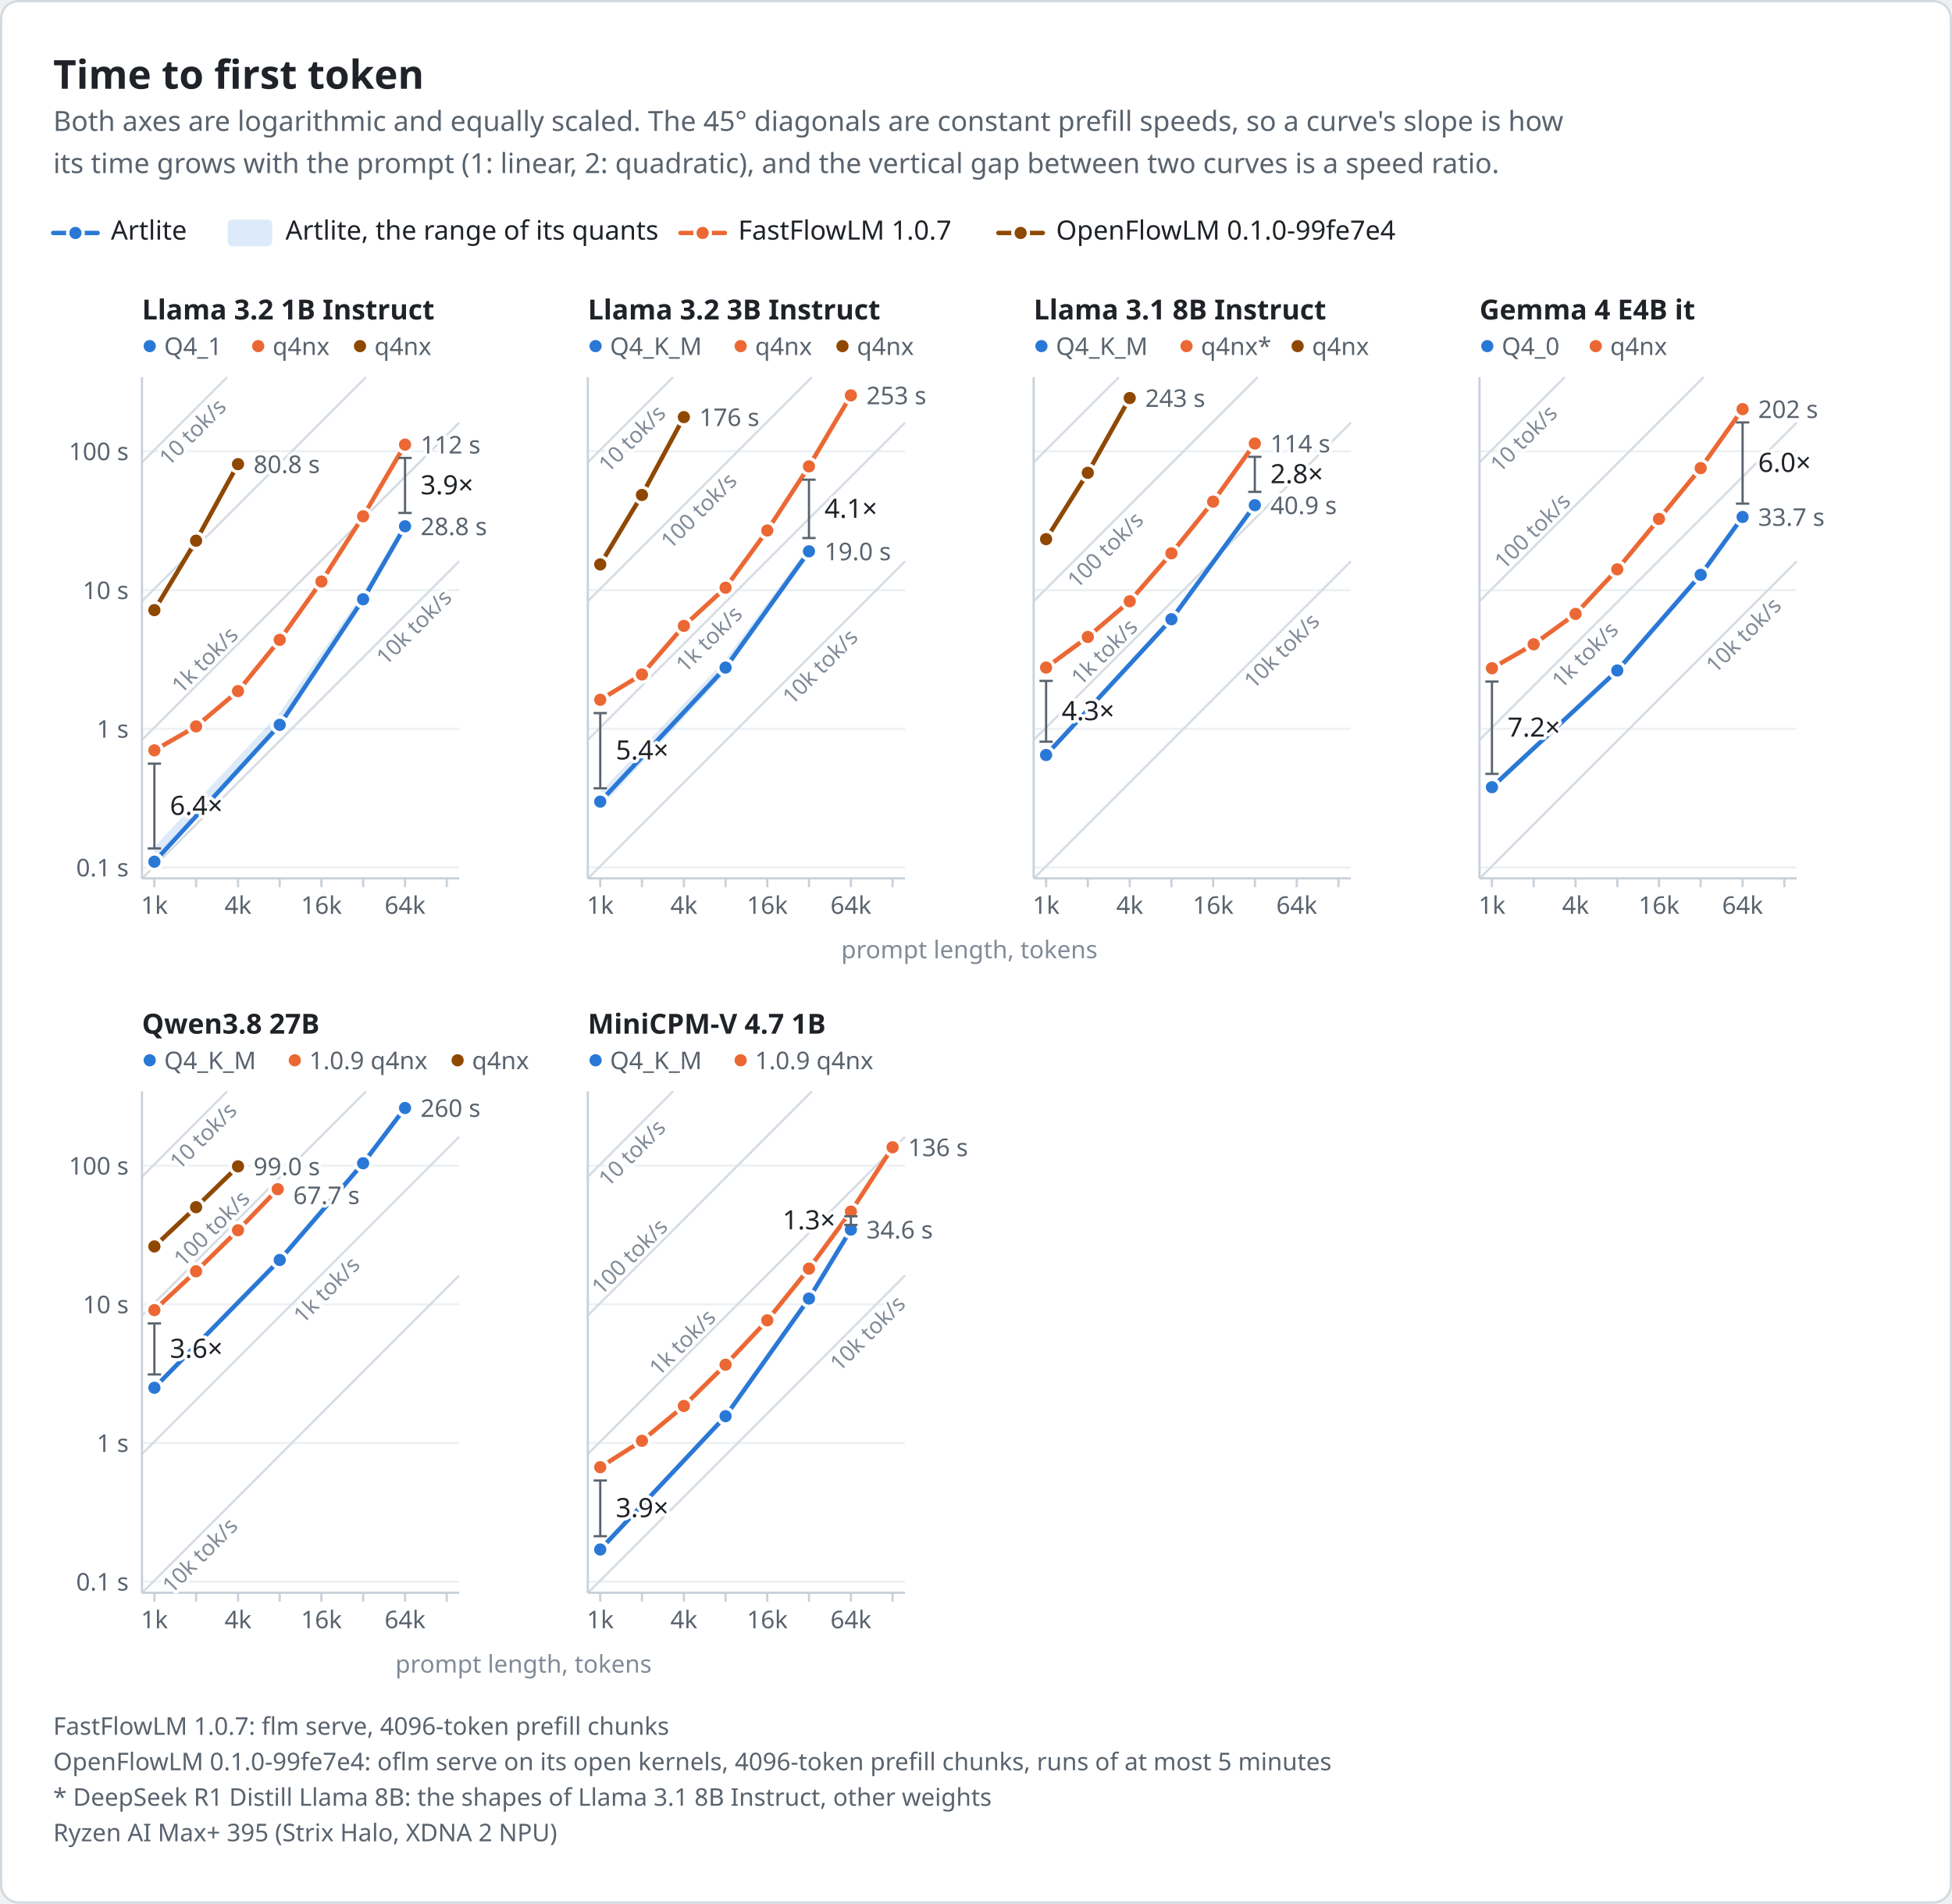
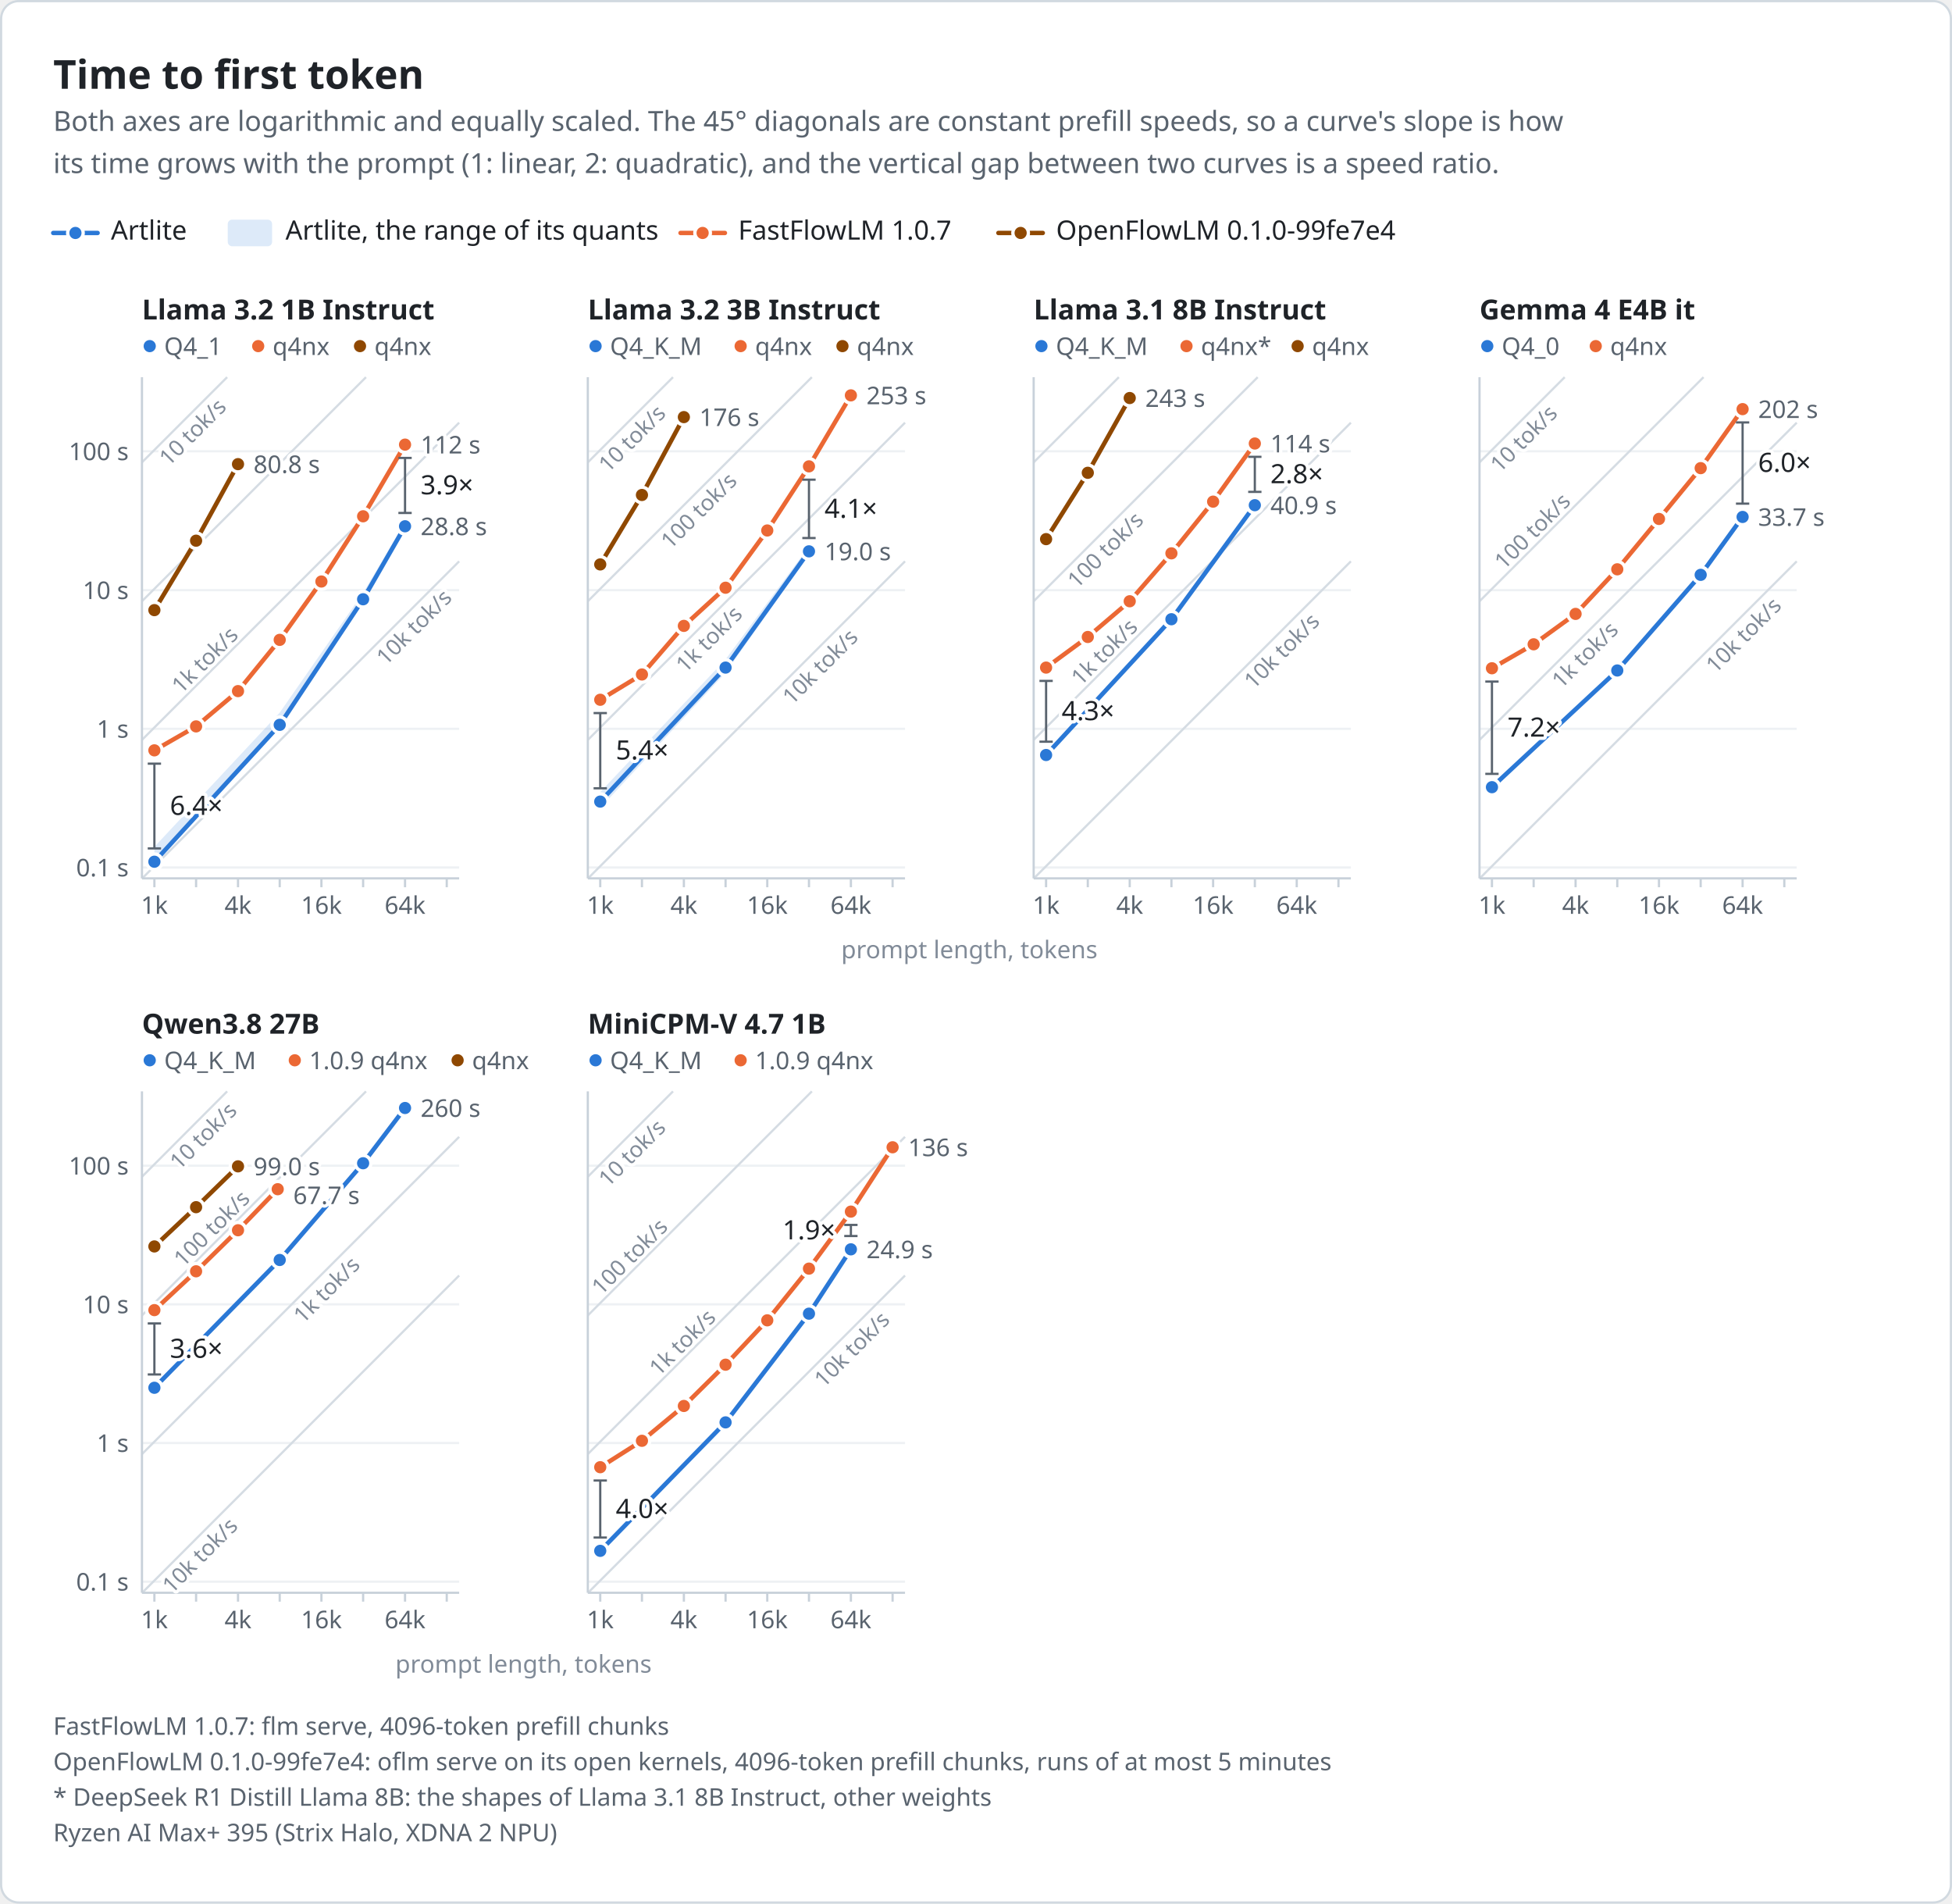
<svg xmlns="http://www.w3.org/2000/svg" width="880" height="858" viewBox="0 0 880 858" role="img" aria-labelledby="t d">
  <style>text{font-family:-apple-system, BlinkMacSystemFont, "Segoe UI", "Noto Sans", Helvetica, Arial, sans-serif;font-size:11px;fill:#59636e;font-variant-numeric:tabular-nums}.title{font-size:18px;font-weight:600;fill:#1f2328}.sub{font-size:12.5px}.h{font-size:12.5px;font-weight:600;fill:#1f2328}.lbl{font-size:12px;fill:#1f2328}.lbl2{font-size:12px}.strong{font-weight:600;fill:#1f2328}.muted{fill:#818b98}.small{font-size:10px}.halo{paint-order:stroke;stroke:#ffffff;stroke-width:3px;stroke-linejoin:round}.grid{stroke:#eef1f4}.axis{stroke:#c8d1da}.guide{stroke:#d5dce3}.bracket{stroke:#59636e;fill:none}.ft{fill:#86b6ef}.f0{fill:#2a78d6}.l0{stroke:#2a78d6;stroke-width:2;fill:none;stroke-linejoin:round;stroke-linecap:round}.d0{fill:#2a78d6;stroke:#ffffff;stroke-width:1.5}.b0{fill:#2a78d6;fill-opacity:.16}.f1{fill:#eb6834}.l1{stroke:#eb6834;stroke-width:2;fill:none;stroke-linejoin:round;stroke-linecap:round}.d1{fill:#eb6834;stroke:#ffffff;stroke-width:1.5}.b1{fill:#eb6834;fill-opacity:.16}.f2{fill:#1baf7a}.l2{stroke:#1baf7a;stroke-width:2;fill:none;stroke-linejoin:round;stroke-linecap:round}.d2{fill:#1baf7a;stroke:#ffffff;stroke-width:1.5}.b2{fill:#1baf7a;fill-opacity:.16}.f3{fill:#8f4801}.l3{stroke:#8f4801;stroke-width:2;fill:none;stroke-linejoin:round;stroke-linecap:round}.d3{fill:#8f4801;stroke:#ffffff;stroke-width:1.5}.b3{fill:#8f4801;fill-opacity:.16}</style>
  <rect x="0.5" y="0.5" width="879" height="857" rx="8" fill="#ffffff" stroke="#d1d9e0" />
  <text x="24.0" y="40.0" class="title">Time to first token</text>
  <text x="24.0" y="59.0" class="sub">Both axes are logarithmic and equally scaled. The 45° diagonals are constant prefill speeds, so a curve's slope is how</text>
  <text x="24.0" y="78.0" class="sub">its time grows with the prompt (1: linear, 2: quadratic), and the vertical gap between two curves is a speed ratio.</text>
  <line x1="24.0" y1="105.0" x2="44.0" y2="105.0" class="l0" />
  <circle cx="34" cy="105" r="3.5" class="d0" />
  <text x="50.0" y="108.0" class="lbl">Artlite</text>
  <rect x="102.672" y="99" width="20" height="12" rx="2" class="b0" />
  <text x="128.7" y="108.0" class="lbl">Artlite, the range of its quants</text>
  <line x1="306.8" y1="105.0" x2="326.8" y2="105.0" class="l1" />
  <circle cx="316.756" cy="105" r="3.5" class="d1" />
  <text x="332.8" y="108.0" class="lbl">FastFlowLM 1.0.7</text>
  <line x1="450.1" y1="105.0" x2="470.1" y2="105.0" class="l3" />
  <circle cx="460.12" cy="105" r="3.5" class="d3" />
  <text x="476.1" y="108.0" class="lbl">OpenFlowLM 0.1.0-99fe7e4</text>
  <text x="64.0" y="144.0" class="h">Llama 3.2 1B Instruct</text>
  <circle cx="67.5" cy="156.0" r="3.5" class="d0" />
  <text x="74.0" y="160.0">Q4_1</text>
  <circle cx="116.4" cy="156.0" r="3.5" class="d1" />
  <text x="122.9" y="160.0">q4nx</text>
  <circle cx="162.3" cy="156.0" r="3.5" class="d3" />
  <text x="168.8" y="160.0">q4nx</text>
  <line x1="64.0" y1="391.0" x2="207.0" y2="391.0" class="grid" />
  <text x="58.0" y="395.0" text-anchor="end">0.1 s</text>
  <line x1="64.0" y1="328.5" x2="207.0" y2="328.5" class="grid" />
  <text x="58.0" y="332.5" text-anchor="end">1 s</text>
  <line x1="64.0" y1="266.0" x2="207.0" y2="266.0" class="grid" />
  <text x="58.0" y="270.0" text-anchor="end">10 s</text>
  <line x1="64.0" y1="203.4" x2="207.0" y2="203.4" class="grid" />
  <text x="58.0" y="207.4" text-anchor="end">100 s</text>
  <line x1="64.0" y1="208.4" x2="102.4" y2="170.0" class="guide" />
  <line x1="64.0" y1="271.0" x2="165.0" y2="170.0" class="guide" />
  <line x1="64.0" y1="333.5" x2="207.0" y2="190.5" class="guide" />
  <line x1="64.1" y1="395.9" x2="207.0" y2="253.0" class="guide" />
  <line x1="64.0" y1="395.9" x2="207.0" y2="395.9" class="axis" />
  <line x1="64.0" y1="170.0" x2="64.0" y2="395.9" class="axis" />
  <line x1="69.6" y1="395.9" x2="69.6" y2="399.9" class="axis" />
  <text x="69.6" y="411.9" text-anchor="middle">1k</text>
  <line x1="88.4" y1="395.9" x2="88.4" y2="399.9" class="axis" />
  <line x1="107.3" y1="395.9" x2="107.3" y2="399.9" class="axis" />
  <text x="107.3" y="411.9" text-anchor="middle">4k</text>
  <line x1="126.1" y1="395.9" x2="126.1" y2="399.9" class="axis" />
  <line x1="144.9" y1="395.9" x2="144.9" y2="399.9" class="axis" />
  <text x="144.9" y="411.9" text-anchor="middle">16k</text>
  <line x1="163.7" y1="395.9" x2="163.7" y2="399.9" class="axis" />
  <line x1="182.6" y1="395.9" x2="182.6" y2="399.9" class="axis" />
  <text x="182.6" y="411.9" text-anchor="middle">64k</text>
  <line x1="201.4" y1="395.9" x2="201.4" y2="399.9" class="axis" />
  <polygon points="69.6,381.7 126.1,321.2 163.7,267.2 182.6,235.5 182.6,237.3 163.7,270.1 126.1,326.7 69.6,388.4" class="b0" />
  <polyline points="69.6,338.2 88.4,327.4 107.3,311.5 126.1,288.4 144.9,262.1 163.7,232.7 182.6,200.4" class="l1" />
  <circle cx="69.6" cy="338.2" r="3.5" class="d1" />
  <circle cx="88.4" cy="327.4" r="3.5" class="d1" />
  <circle cx="107.3" cy="311.5" r="3.5" class="d1" />
  <circle cx="126.1" cy="288.4" r="3.5" class="d1" />
  <circle cx="144.9" cy="262.1" r="3.5" class="d1" />
  <circle cx="163.7" cy="232.7" r="3.5" class="d1" />
  <circle cx="182.6" cy="200.4" r="3.5" class="d1" />
  <polyline points="69.6,275.0 88.4,243.7 107.3,209.2" class="l3" />
  <circle cx="69.6" cy="275.0" r="3.5" class="d3" />
  <circle cx="88.4" cy="243.7" r="3.5" class="d3" />
  <circle cx="107.3" cy="209.2" r="3.5" class="d3" />
  <polyline points="69.6,388.4 126.1,326.7 163.7,270.1 182.6,237.2" class="l0" />
  <circle cx="69.6" cy="388.4" r="3.5" class="d0" />
  <circle cx="126.1" cy="326.7" r="3.5" class="d0" />
  <circle cx="163.7" cy="270.1" r="3.5" class="d0" />
  <circle cx="182.6" cy="237.2" r="3.5" class="d0" />
  <text x="189.6" y="204.4" class="halo">112 s</text>
  <text x="114.3" y="213.2" class="halo">80.8 s</text>
  <text x="189.6" y="241.2" class="halo">28.8 s</text>
  <path d="M66.6,382.4h6M69.6,382.4V344.2M66.6,344.2h6" class="bracket" />
  <text x="76.6" y="367.3" class="lbl halo">6.4×</text>
  <path d="M179.6,231.2h6M182.6,231.2V206.4M179.6,206.4h6" class="bracket" />
  <text x="189.6" y="222.8" class="lbl halo">3.9×</text>
  <text x="89.3" y="197.2" text-anchor="middle" class="muted small halo" transform="rotate(-45.0 89.3 197.2)">10 tok/s</text>
  <text x="94.8" y="299.9" text-anchor="middle" class="muted small halo" transform="rotate(-45.0 94.8 299.9)">1k tok/s</text>
  <text x="189.1" y="285.1" text-anchor="middle" class="muted small halo" transform="rotate(-45.0 189.1 285.1)">10k tok/s</text>
  <text x="265.0" y="144.0" class="h">Llama 3.2 3B Instruct</text>
  <circle cx="268.5" cy="156.0" r="3.5" class="d0" />
  <text x="275.0" y="160.0">Q4_K_M</text>
  <circle cx="333.9" cy="156.0" r="3.5" class="d1" />
  <text x="340.4" y="160.0">q4nx</text>
  <circle cx="379.8" cy="156.0" r="3.5" class="d3" />
  <text x="386.3" y="160.0">q4nx</text>
  <line x1="265.0" y1="391.0" x2="408.0" y2="391.0" class="grid" />
  <line x1="265.0" y1="328.5" x2="408.0" y2="328.5" class="grid" />
  <line x1="265.0" y1="266.0" x2="408.0" y2="266.0" class="grid" />
  <line x1="265.0" y1="203.4" x2="408.0" y2="203.4" class="grid" />
  <line x1="265.0" y1="208.4" x2="303.4" y2="170.0" class="guide" />
  <line x1="265.0" y1="271.0" x2="366.0" y2="170.0" class="guide" />
  <line x1="265.0" y1="333.5" x2="408.0" y2="190.5" class="guide" />
  <line x1="265.1" y1="395.9" x2="408.0" y2="253.0" class="guide" />
  <line x1="265.0" y1="395.9" x2="408.0" y2="395.9" class="axis" />
  <line x1="265.0" y1="170.0" x2="265.0" y2="395.9" class="axis" />
  <line x1="270.6" y1="395.9" x2="270.6" y2="399.9" class="axis" />
  <text x="270.6" y="411.9" text-anchor="middle">1k</text>
  <line x1="289.4" y1="395.9" x2="289.4" y2="399.9" class="axis" />
  <line x1="308.3" y1="395.9" x2="308.3" y2="399.9" class="axis" />
  <text x="308.3" y="411.9" text-anchor="middle">4k</text>
  <line x1="327.1" y1="395.9" x2="327.1" y2="399.9" class="axis" />
  <line x1="345.9" y1="395.9" x2="345.9" y2="399.9" class="axis" />
  <text x="345.9" y="411.9" text-anchor="middle">16k</text>
  <line x1="364.7" y1="395.9" x2="364.7" y2="399.9" class="axis" />
  <line x1="383.6" y1="395.9" x2="383.6" y2="399.9" class="axis" />
  <text x="383.6" y="411.9" text-anchor="middle">64k</text>
  <line x1="402.4" y1="395.9" x2="402.4" y2="399.9" class="axis" />
  <polygon points="270.6,357.0 327.1,297.2 364.7,246.3 364.7,249.9 327.1,303.2 270.6,364.2" class="b0" />
  <polyline points="270.6,315.4 289.4,304.0 308.3,282.1 327.1,264.9 345.9,239.1 364.7,210.2 383.6,178.2" class="l1" />
  <circle cx="270.6" cy="315.4" r="3.5" class="d1" />
  <circle cx="289.4" cy="304.0" r="3.5" class="d1" />
  <circle cx="308.3" cy="282.1" r="3.5" class="d1" />
  <circle cx="327.1" cy="264.9" r="3.5" class="d1" />
  <circle cx="345.9" cy="239.1" r="3.5" class="d1" />
  <circle cx="364.7" cy="210.2" r="3.5" class="d1" />
  <circle cx="383.6" cy="178.2" r="3.5" class="d1" />
  <polyline points="270.6,254.4 289.4,223.1 308.3,188.0" class="l3" />
  <circle cx="270.6" cy="254.4" r="3.5" class="d3" />
  <circle cx="289.4" cy="223.1" r="3.5" class="d3" />
  <circle cx="308.3" cy="188.0" r="3.5" class="d3" />
  <polyline points="270.6,361.3 327.1,300.9 364.7,248.5" class="l0" />
  <circle cx="270.6" cy="361.3" r="3.5" class="d0" />
  <circle cx="327.1" cy="300.9" r="3.5" class="d0" />
  <circle cx="364.7" cy="248.5" r="3.5" class="d0" />
  <text x="390.6" y="182.2" class="halo">253 s</text>
  <text x="315.3" y="192.0" class="halo">176 s</text>
  <text x="371.7" y="252.5" class="halo">19.0 s</text>
  <path d="M267.6,355.3h6M270.6,355.3V321.4M267.6,321.4h6" class="bracket" />
  <text x="277.6" y="342.3" class="lbl halo">5.4×</text>
  <path d="M361.7,242.5h6M364.7,242.5V216.2M361.7,216.2h6" class="bracket" />
  <text x="371.7" y="233.4" class="lbl halo">4.1×</text>
  <text x="287.4" y="200.1" text-anchor="middle" class="muted small halo" transform="rotate(-45.0 287.4 200.1)">10 tok/s</text>
  <text x="317.5" y="232.6" text-anchor="middle" class="muted small halo" transform="rotate(-45.0 317.5 232.6)">100 tok/s</text>
  <text x="322.1" y="290.5" text-anchor="middle" class="muted small halo" transform="rotate(-45.0 322.1 290.5)">1k tok/s</text>
  <text x="372.2" y="302.9" text-anchor="middle" class="muted small halo" transform="rotate(-45.0 372.2 302.9)">10k tok/s</text>
  <text x="466.0" y="144.0" class="h">Llama 3.1 8B Instruct</text>
  <circle cx="469.5" cy="156.0" r="3.5" class="d0" />
  <text x="476.0" y="160.0">Q4_K_M</text>
  <circle cx="534.9" cy="156.0" r="3.5" class="d1" />
  <text x="541.4" y="160.0">q4nx*</text>
  <circle cx="585.0" cy="156.0" r="3.5" class="d3" />
  <text x="591.5" y="160.0">q4nx</text>
  <line x1="466.0" y1="391.0" x2="609.0" y2="391.0" class="grid" />
  <line x1="466.0" y1="328.5" x2="609.0" y2="328.5" class="grid" />
  <line x1="466.0" y1="266.0" x2="609.0" y2="266.0" class="grid" />
  <line x1="466.0" y1="203.4" x2="609.0" y2="203.4" class="grid" />
  <line x1="466.0" y1="208.4" x2="504.4" y2="170.0" class="guide" />
  <line x1="466.0" y1="271.0" x2="567.0" y2="170.0" class="guide" />
  <line x1="466.0" y1="333.5" x2="609.0" y2="190.5" class="guide" />
  <line x1="466.1" y1="395.9" x2="609.0" y2="253.0" class="guide" />
  <line x1="466.0" y1="395.9" x2="609.0" y2="395.9" class="axis" />
  <line x1="466.0" y1="170.0" x2="466.0" y2="395.9" class="axis" />
  <line x1="471.6" y1="395.9" x2="471.6" y2="399.9" class="axis" />
  <text x="471.6" y="411.9" text-anchor="middle">1k</text>
  <line x1="490.4" y1="395.9" x2="490.4" y2="399.9" class="axis" />
  <line x1="509.3" y1="395.9" x2="509.3" y2="399.9" class="axis" />
  <text x="509.3" y="411.9" text-anchor="middle">4k</text>
  <line x1="528.1" y1="395.9" x2="528.1" y2="399.9" class="axis" />
  <line x1="546.9" y1="395.9" x2="546.9" y2="399.9" class="axis" />
  <text x="546.9" y="411.9" text-anchor="middle">16k</text>
  <line x1="565.7" y1="395.9" x2="565.7" y2="399.9" class="axis" />
  <line x1="584.6" y1="395.9" x2="584.6" y2="399.9" class="axis" />
  <text x="584.6" y="411.9" text-anchor="middle">64k</text>
  <line x1="603.4" y1="395.9" x2="603.4" y2="399.9" class="axis" />
  <polygon points="471.6,340.3 528.1,279.1 565.7,227.7 565.7,228.4 528.1,280.3 471.6,341.7" class="b0" />
  <polyline points="471.6,300.9 490.4,287.1 509.3,271.0 528.1,249.4 546.9,226.1 565.7,199.9" class="l1" />
  <circle cx="471.6" cy="300.9" r="3.5" class="d1" />
  <circle cx="490.4" cy="287.1" r="3.5" class="d1" />
  <circle cx="509.3" cy="271.0" r="3.5" class="d1" />
  <circle cx="528.1" cy="249.4" r="3.5" class="d1" />
  <circle cx="546.9" cy="226.1" r="3.5" class="d1" />
  <circle cx="565.7" cy="199.9" r="3.5" class="d1" />
  <polyline points="471.6,243.0 490.4,213.1 509.3,179.4" class="l3" />
  <circle cx="471.6" cy="243.0" r="3.5" class="d3" />
  <circle cx="490.4" cy="213.1" r="3.5" class="d3" />
  <circle cx="509.3" cy="179.4" r="3.5" class="d3" />
  <polyline points="471.6,340.3 528.1,279.1 565.7,227.7" class="l0" />
  <circle cx="471.6" cy="340.3" r="3.5" class="d0" />
  <circle cx="528.1" cy="279.1" r="3.5" class="d0" />
  <circle cx="565.7" cy="227.7" r="3.5" class="d0" />
  <text x="516.3" y="183.4" class="halo">243 s</text>
  <text x="572.7" y="203.9" class="halo">114 s</text>
  <text x="572.7" y="231.7" class="halo">40.9 s</text>
  <path d="M468.6,334.3h6M471.6,334.3V306.9M468.6,306.9h6" class="bracket" />
  <text x="478.6" y="324.6" class="lbl halo">4.3×</text>
  <path d="M562.7,221.7h6M565.7,221.7V205.9M562.7,205.9h6" class="bracket" />
  <text x="572.7" y="217.8" class="lbl halo">2.8×</text>
  <text x="500.8" y="250.3" text-anchor="middle" class="muted small halo" transform="rotate(-45.0 500.8 250.3)">100 tok/s</text>
  <text x="500.3" y="296.3" text-anchor="middle" class="muted small halo" transform="rotate(-45.0 500.3 296.3)">1k tok/s</text>
  <text x="580.3" y="295.8" text-anchor="middle" class="muted small halo" transform="rotate(-45.0 580.3 295.8)">10k tok/s</text>
  <text x="667.0" y="144.0" class="h">Gemma 4 E4B it</text>
  <circle cx="670.5" cy="156.0" r="3.5" class="d0" />
  <text x="677.0" y="160.0">Q4_0</text>
  <circle cx="719.4" cy="156.0" r="3.5" class="d1" />
  <text x="725.9" y="160.0">q4nx</text>
  <line x1="667.0" y1="391.0" x2="810.0" y2="391.0" class="grid" />
  <line x1="667.0" y1="328.5" x2="810.0" y2="328.5" class="grid" />
  <line x1="667.0" y1="266.0" x2="810.0" y2="266.0" class="grid" />
  <line x1="667.0" y1="203.4" x2="810.0" y2="203.4" class="grid" />
  <line x1="667.0" y1="208.4" x2="705.4" y2="170.0" class="guide" />
  <line x1="667.0" y1="271.0" x2="768.0" y2="170.0" class="guide" />
  <line x1="667.0" y1="333.5" x2="810.0" y2="190.5" class="guide" />
  <line x1="667.1" y1="395.9" x2="810.0" y2="253.0" class="guide" />
  <line x1="667.0" y1="395.9" x2="810.0" y2="395.9" class="axis" />
  <line x1="667.0" y1="170.0" x2="667.0" y2="395.9" class="axis" />
  <line x1="672.6" y1="395.9" x2="672.6" y2="399.9" class="axis" />
  <text x="672.6" y="411.9" text-anchor="middle">1k</text>
  <line x1="691.4" y1="395.9" x2="691.4" y2="399.9" class="axis" />
  <line x1="710.3" y1="395.9" x2="710.3" y2="399.9" class="axis" />
  <text x="710.3" y="411.9" text-anchor="middle">4k</text>
  <line x1="729.1" y1="395.9" x2="729.1" y2="399.9" class="axis" />
  <line x1="747.9" y1="395.9" x2="747.9" y2="399.9" class="axis" />
  <text x="747.9" y="411.9" text-anchor="middle">16k</text>
  <line x1="766.7" y1="395.9" x2="766.7" y2="399.9" class="axis" />
  <line x1="785.6" y1="395.9" x2="785.6" y2="399.9" class="axis" />
  <text x="785.6" y="411.9" text-anchor="middle">64k</text>
  <line x1="804.4" y1="395.9" x2="804.4" y2="399.9" class="axis" />
  <polyline points="672.6,301.2 691.4,290.4 710.3,276.7 729.1,256.6 747.9,233.9 766.7,211.0 785.6,184.4" class="l1" />
  <circle cx="672.6" cy="301.2" r="3.5" class="d1" />
  <circle cx="691.4" cy="290.4" r="3.5" class="d1" />
  <circle cx="710.3" cy="276.7" r="3.5" class="d1" />
  <circle cx="729.1" cy="256.6" r="3.5" class="d1" />
  <circle cx="747.9" cy="233.9" r="3.5" class="d1" />
  <circle cx="766.7" cy="211.0" r="3.5" class="d1" />
  <circle cx="785.6" cy="184.4" r="3.5" class="d1" />
  <polyline points="672.6,354.8 729.1,302.2 766.7,259.1 785.6,233.0" class="l0" />
  <circle cx="672.6" cy="354.8" r="3.5" class="d0" />
  <circle cx="729.1" cy="302.2" r="3.5" class="d0" />
  <circle cx="766.7" cy="259.1" r="3.5" class="d0" />
  <circle cx="785.6" cy="233.0" r="3.5" class="d0" />
  <text x="792.6" y="188.4" class="halo">202 s</text>
  <text x="792.6" y="237.0" class="halo">33.7 s</text>
  <path d="M669.6,348.8h6M672.6,348.8V307.2M669.6,307.2h6" class="bracket" />
  <text x="679.6" y="332.0" class="lbl halo">7.2×</text>
  <path d="M782.6,227.0h6M785.6,227.0V190.4M782.6,190.4h6" class="bracket" />
  <text x="792.6" y="212.7" class="lbl halo">6.0×</text>
  <text x="689.4" y="200.1" text-anchor="middle" class="muted small halo" transform="rotate(-45.0 689.4 200.1)">10 tok/s</text>
  <text x="693.3" y="241.8" text-anchor="middle" class="muted small halo" transform="rotate(-45.0 693.3 241.8)">100 tok/s</text>
  <text x="717.0" y="297.6" text-anchor="middle" class="muted small halo" transform="rotate(-45.0 717.0 297.6)">1k tok/s</text>
  <text x="788.5" y="288.7" text-anchor="middle" class="muted small halo" transform="rotate(-45.0 788.5 288.7)">10k tok/s</text>
  <text x="437.0" y="431.9" text-anchor="middle" class="muted">prompt length, tokens</text>
  <text x="64.0" y="465.9" class="h">Qwen3.8 27B</text>
  <circle cx="67.5" cy="477.9" r="3.5" class="d0" />
  <text x="74.0" y="481.9">Q4_K_M</text>
  <circle cx="132.9" cy="477.9" r="3.5" class="d1" />
  <text x="139.4" y="481.9">1.0.9 q4nx</text>
  <circle cx="206.3" cy="477.9" r="3.5" class="d3" />
  <text x="212.8" y="481.9">q4nx</text>
  <line x1="64.0" y1="712.9" x2="207.0" y2="712.9" class="grid" />
  <text x="58.0" y="716.9" text-anchor="end">0.1 s</text>
  <line x1="64.0" y1="650.4" x2="207.0" y2="650.4" class="grid" />
  <text x="58.0" y="654.4" text-anchor="end">1 s</text>
  <line x1="64.0" y1="587.9" x2="207.0" y2="587.9" class="grid" />
  <text x="58.0" y="591.9" text-anchor="end">10 s</text>
  <line x1="64.0" y1="525.4" x2="207.0" y2="525.4" class="grid" />
  <text x="58.0" y="529.4" text-anchor="end">100 s</text>
  <line x1="64.0" y1="530.4" x2="102.4" y2="491.9" class="guide" />
  <line x1="64.0" y1="592.9" x2="165.0" y2="491.9" class="guide" />
  <line x1="64.0" y1="655.4" x2="207.0" y2="512.4" class="guide" />
  <line x1="64.1" y1="717.9" x2="207.0" y2="574.9" class="guide" />
  <line x1="64.0" y1="717.9" x2="207.0" y2="717.9" class="axis" />
  <line x1="64.0" y1="491.9" x2="64.0" y2="717.9" class="axis" />
  <line x1="69.6" y1="717.9" x2="69.6" y2="721.9" class="axis" />
  <text x="69.6" y="733.9" text-anchor="middle">1k</text>
  <line x1="88.4" y1="717.9" x2="88.4" y2="721.9" class="axis" />
  <line x1="107.3" y1="717.9" x2="107.3" y2="721.9" class="axis" />
  <text x="107.3" y="733.9" text-anchor="middle">4k</text>
  <line x1="126.1" y1="717.9" x2="126.1" y2="721.9" class="axis" />
  <line x1="144.9" y1="717.9" x2="144.9" y2="721.9" class="axis" />
  <text x="144.9" y="733.9" text-anchor="middle">16k</text>
  <line x1="163.7" y1="717.9" x2="163.7" y2="721.9" class="axis" />
  <line x1="182.6" y1="717.9" x2="182.6" y2="721.9" class="axis" />
  <text x="182.6" y="733.9" text-anchor="middle">64k</text>
  <line x1="201.4" y1="717.9" x2="201.4" y2="721.9" class="axis" />
  <polyline points="69.6,590.5 88.4,573.0 107.3,554.5 125.2,536.0" class="l1" />
  <circle cx="69.6" cy="590.5" r="3.5" class="d1" />
  <circle cx="88.4" cy="573.0" r="3.5" class="d1" />
  <circle cx="107.3" cy="554.5" r="3.5" class="d1" />
  <circle cx="125.2" cy="536.0" r="3.5" class="d1" />
  <polyline points="69.6,561.8 88.4,544.1 107.3,525.7" class="l3" />
  <circle cx="69.6" cy="561.8" r="3.5" class="d3" />
  <circle cx="88.4" cy="544.1" r="3.5" class="d3" />
  <circle cx="107.3" cy="525.7" r="3.5" class="d3" />
  <polyline points="69.6,625.5 126.1,567.9 163.7,524.3 182.6,499.4" class="l0" />
  <circle cx="69.6" cy="625.5" r="3.5" class="d0" />
  <circle cx="126.1" cy="567.9" r="3.5" class="d0" />
  <circle cx="163.7" cy="524.3" r="3.5" class="d0" />
  <circle cx="182.6" cy="499.4" r="3.5" class="d0" />
  <text x="189.6" y="503.4" class="halo">260 s</text>
  <text x="114.3" y="529.7" class="halo">99.0 s</text>
  <text x="132.2" y="542.7" class="halo">67.7 s</text>
  <path d="M66.6,619.5h6M69.6,619.5V596.5M66.6,596.5h6" class="bracket" />
  <text x="76.6" y="612.0" class="lbl halo">3.6×</text>
  <text x="94.1" y="514.4" text-anchor="middle" class="muted small halo" transform="rotate(-45.0 94.1 514.4)">10 tok/s</text>
  <text x="97.9" y="556.1" text-anchor="middle" class="muted small halo" transform="rotate(-45.0 97.9 556.1)">100 tok/s</text>
  <text x="149.7" y="583.8" text-anchor="middle" class="muted small halo" transform="rotate(-45.0 149.7 583.8)">1k tok/s</text>
  <text x="92.6" y="703.5" text-anchor="middle" class="muted small halo" transform="rotate(-45.0 92.6 703.5)">10k tok/s</text>
  <text x="265.0" y="465.9" class="h">MiniCPM-V 4.7 1B</text>
  <circle cx="268.5" cy="477.9" r="3.5" class="d0" />
  <text x="275.0" y="481.9">Q4_K_M</text>
  <circle cx="333.9" cy="477.9" r="3.5" class="d1" />
  <text x="340.4" y="481.9">1.0.9 q4nx</text>
  <line x1="265.0" y1="712.9" x2="408.0" y2="712.9" class="grid" />
  <line x1="265.0" y1="650.4" x2="408.0" y2="650.4" class="grid" />
  <line x1="265.0" y1="587.9" x2="408.0" y2="587.9" class="grid" />
  <line x1="265.0" y1="525.4" x2="408.0" y2="525.4" class="grid" />
  <line x1="265.0" y1="530.4" x2="303.4" y2="491.9" class="guide" />
  <line x1="265.0" y1="592.9" x2="366.0" y2="491.9" class="guide" />
  <line x1="265.0" y1="655.4" x2="408.0" y2="512.4" class="guide" />
  <line x1="265.1" y1="717.9" x2="408.0" y2="574.9" class="guide" />
  <line x1="265.0" y1="717.9" x2="408.0" y2="717.9" class="axis" />
  <line x1="265.0" y1="491.9" x2="265.0" y2="717.9" class="axis" />
  <line x1="270.6" y1="717.9" x2="270.6" y2="721.9" class="axis" />
  <text x="270.6" y="733.9" text-anchor="middle">1k</text>
  <line x1="289.4" y1="717.9" x2="289.4" y2="721.9" class="axis" />
  <line x1="308.3" y1="717.9" x2="308.3" y2="721.9" class="axis" />
  <text x="308.3" y="733.9" text-anchor="middle">4k</text>
  <line x1="327.1" y1="717.9" x2="327.1" y2="721.9" class="axis" />
  <line x1="345.9" y1="717.9" x2="345.9" y2="721.9" class="axis" />
  <text x="345.9" y="733.9" text-anchor="middle">16k</text>
  <line x1="364.7" y1="717.9" x2="364.7" y2="721.9" class="axis" />
  <line x1="383.6" y1="717.9" x2="383.6" y2="721.9" class="axis" />
  <text x="383.6" y="733.9" text-anchor="middle">64k</text>
  <line x1="402.4" y1="717.9" x2="402.4" y2="721.9" class="axis" />
  <polyline points="270.6,661.3 289.4,649.4 308.3,633.7 327.1,615.1 345.9,595.1 364.7,571.8 383.6,546.1 402.4,517.1" class="l1" />
  <circle cx="270.6" cy="661.3" r="3.5" class="d1" />
  <circle cx="289.4" cy="649.4" r="3.5" class="d1" />
  <circle cx="308.3" cy="633.7" r="3.5" class="d1" />
  <circle cx="327.1" cy="615.1" r="3.5" class="d1" />
  <circle cx="345.9" cy="595.1" r="3.5" class="d1" />
  <circle cx="364.7" cy="571.8" r="3.5" class="d1" />
  <circle cx="383.6" cy="546.1" r="3.5" class="d1" />
  <circle cx="402.4" cy="517.1" r="3.5" class="d1" />
-   <polyline points="270.6,698.4 327.1,638.3 364.7,585.3 383.6,554.2" class="l0" />
-   <circle cx="270.6" cy="698.4" r="3.5" class="d0" />
-   <circle cx="327.1" cy="638.3" r="3.5" class="d0" />
-   <circle cx="364.7" cy="585.3" r="3.5" class="d0" />
-   <circle cx="383.6" cy="554.2" r="3.5" class="d0" />
+   <polyline points="270.6,699.0 327.1,641.1 364.7,592.1 383.6,563.1" class="l0" />
+   <circle cx="270.6" cy="699.0" r="3.5" class="d0" />
+   <circle cx="327.1" cy="641.1" r="3.5" class="d0" />
+   <circle cx="364.7" cy="592.1" r="3.5" class="d0" />
+   <circle cx="383.6" cy="563.1" r="3.5" class="d0" />
  <text x="409.4" y="521.1" class="halo">136 s</text>
-   <text x="390.6" y="558.2" class="halo">34.6 s</text>
-   <path d="M267.6,692.4h6M270.6,692.4V667.3M267.6,667.3h6" class="bracket" />
-   <text x="277.6" y="683.8" class="lbl halo">3.9×</text>
-   <path d="M380.6,548.2h6M383.6,548.2V552.1M380.6,552.1h6" class="bracket" />
-   <text x="376.6" y="554.1" text-anchor="end" class="lbl halo">1.3×</text>
+   <text x="390.6" y="567.1" class="halo">24.9 s</text>
+   <path d="M267.6,693.0h6M270.6,693.0V667.3M267.6,667.3h6" class="bracket" />
+   <text x="277.6" y="684.2" class="lbl halo">4.0×</text>
+   <path d="M380.6,557.1h6M383.6,557.1V552.1M380.6,552.1h6" class="bracket" />
+   <text x="376.6" y="558.6" text-anchor="end" class="lbl halo">1.9×</text>
  <text x="287.4" y="522.1" text-anchor="middle" class="muted small halo" transform="rotate(-45.0 287.4 522.1)">10 tok/s</text>
  <text x="286.3" y="568.8" text-anchor="middle" class="muted small halo" transform="rotate(-45.0 286.3 568.8)">100 tok/s</text>
  <text x="310.1" y="607.5" text-anchor="middle" class="muted small halo" transform="rotate(-45.0 310.1 607.5)">1k tok/s</text>
-   <text x="393.6" y="603.4" text-anchor="middle" class="muted small halo" transform="rotate(-45.0 393.6 603.4)">10k tok/s</text>
+   <text x="386.5" y="610.6" text-anchor="middle" class="muted small halo" transform="rotate(-45.0 386.5 610.6)">10k tok/s</text>
  <text x="236.0" y="753.9" text-anchor="middle" class="muted">prompt length, tokens</text>
  <text x="24.0" y="781.9">FastFlowLM 1.0.7: flm serve, 4096-token prefill chunks</text>
  <text x="24.0" y="797.9">OpenFlowLM 0.1.0-99fe7e4: oflm serve on its open kernels, 4096-token prefill chunks, runs of at most 5 minutes</text>
  <text x="24.0" y="813.9">* DeepSeek R1 Distill Llama 8B: the shapes of Llama 3.1 8B Instruct, other weights</text>
  <text x="24.0" y="829.9">Ryzen AI Max+ 395 (Strix Halo, XDNA 2 NPU)</text>
</svg>
